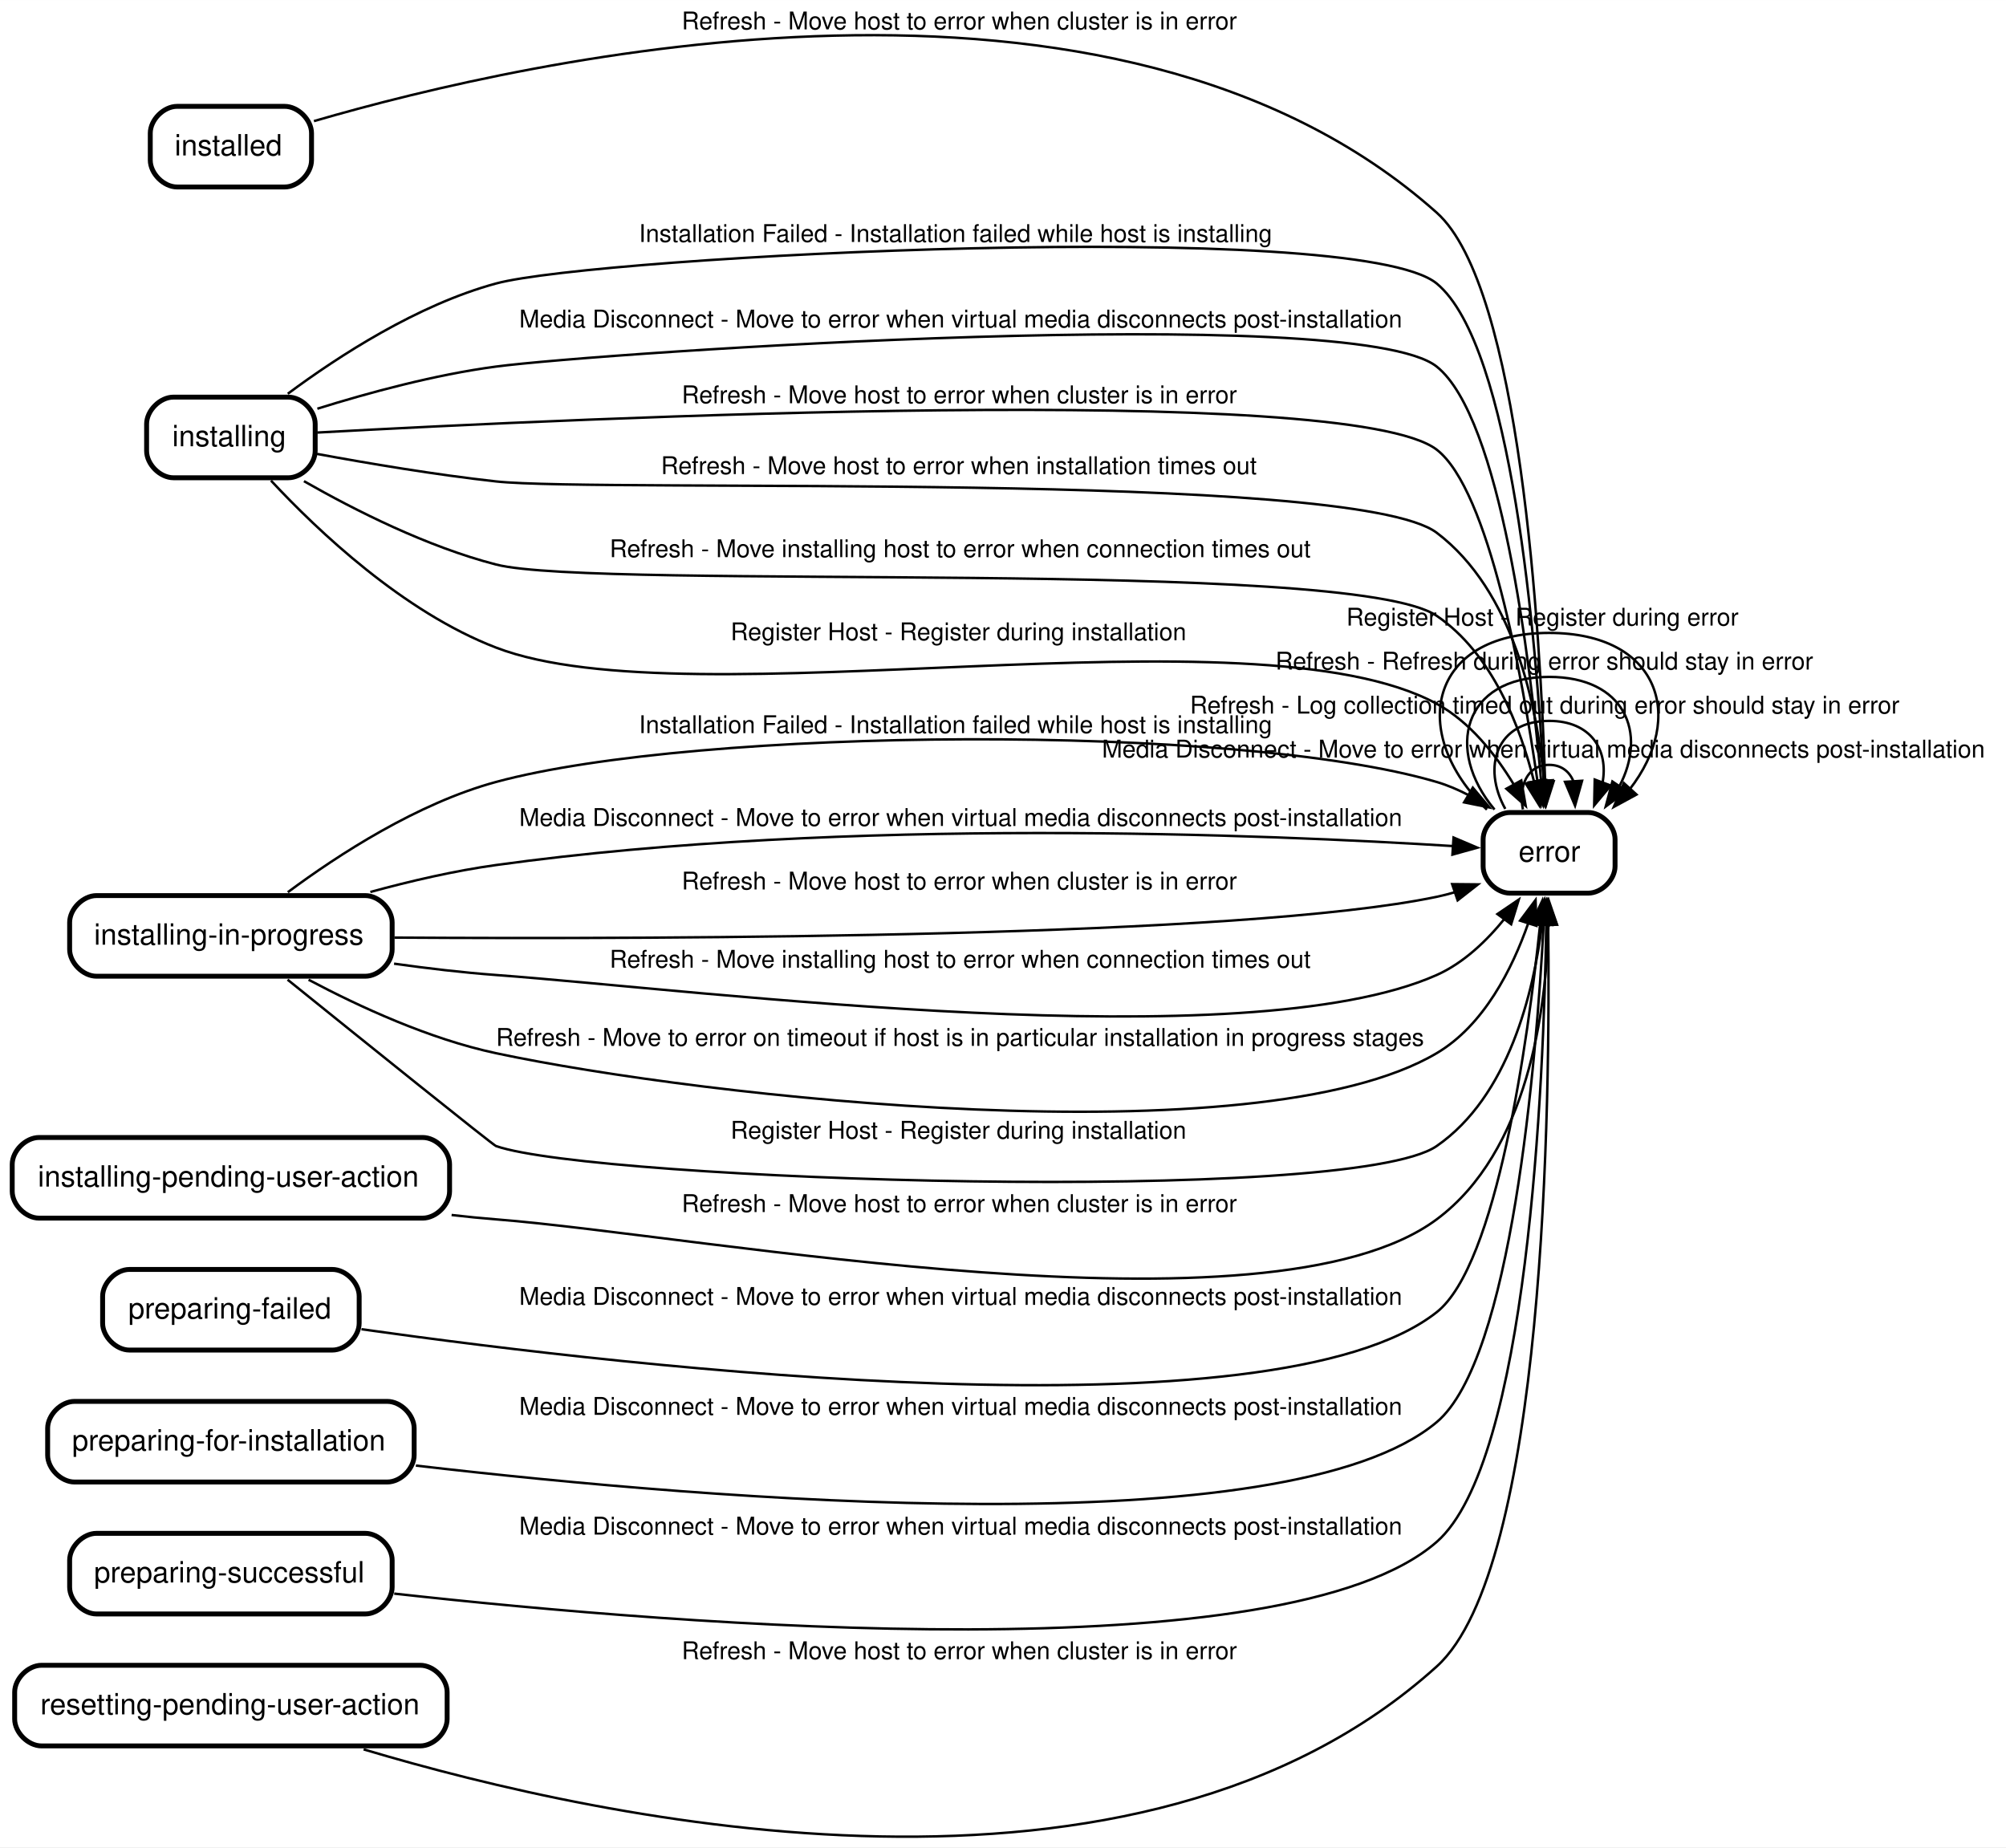
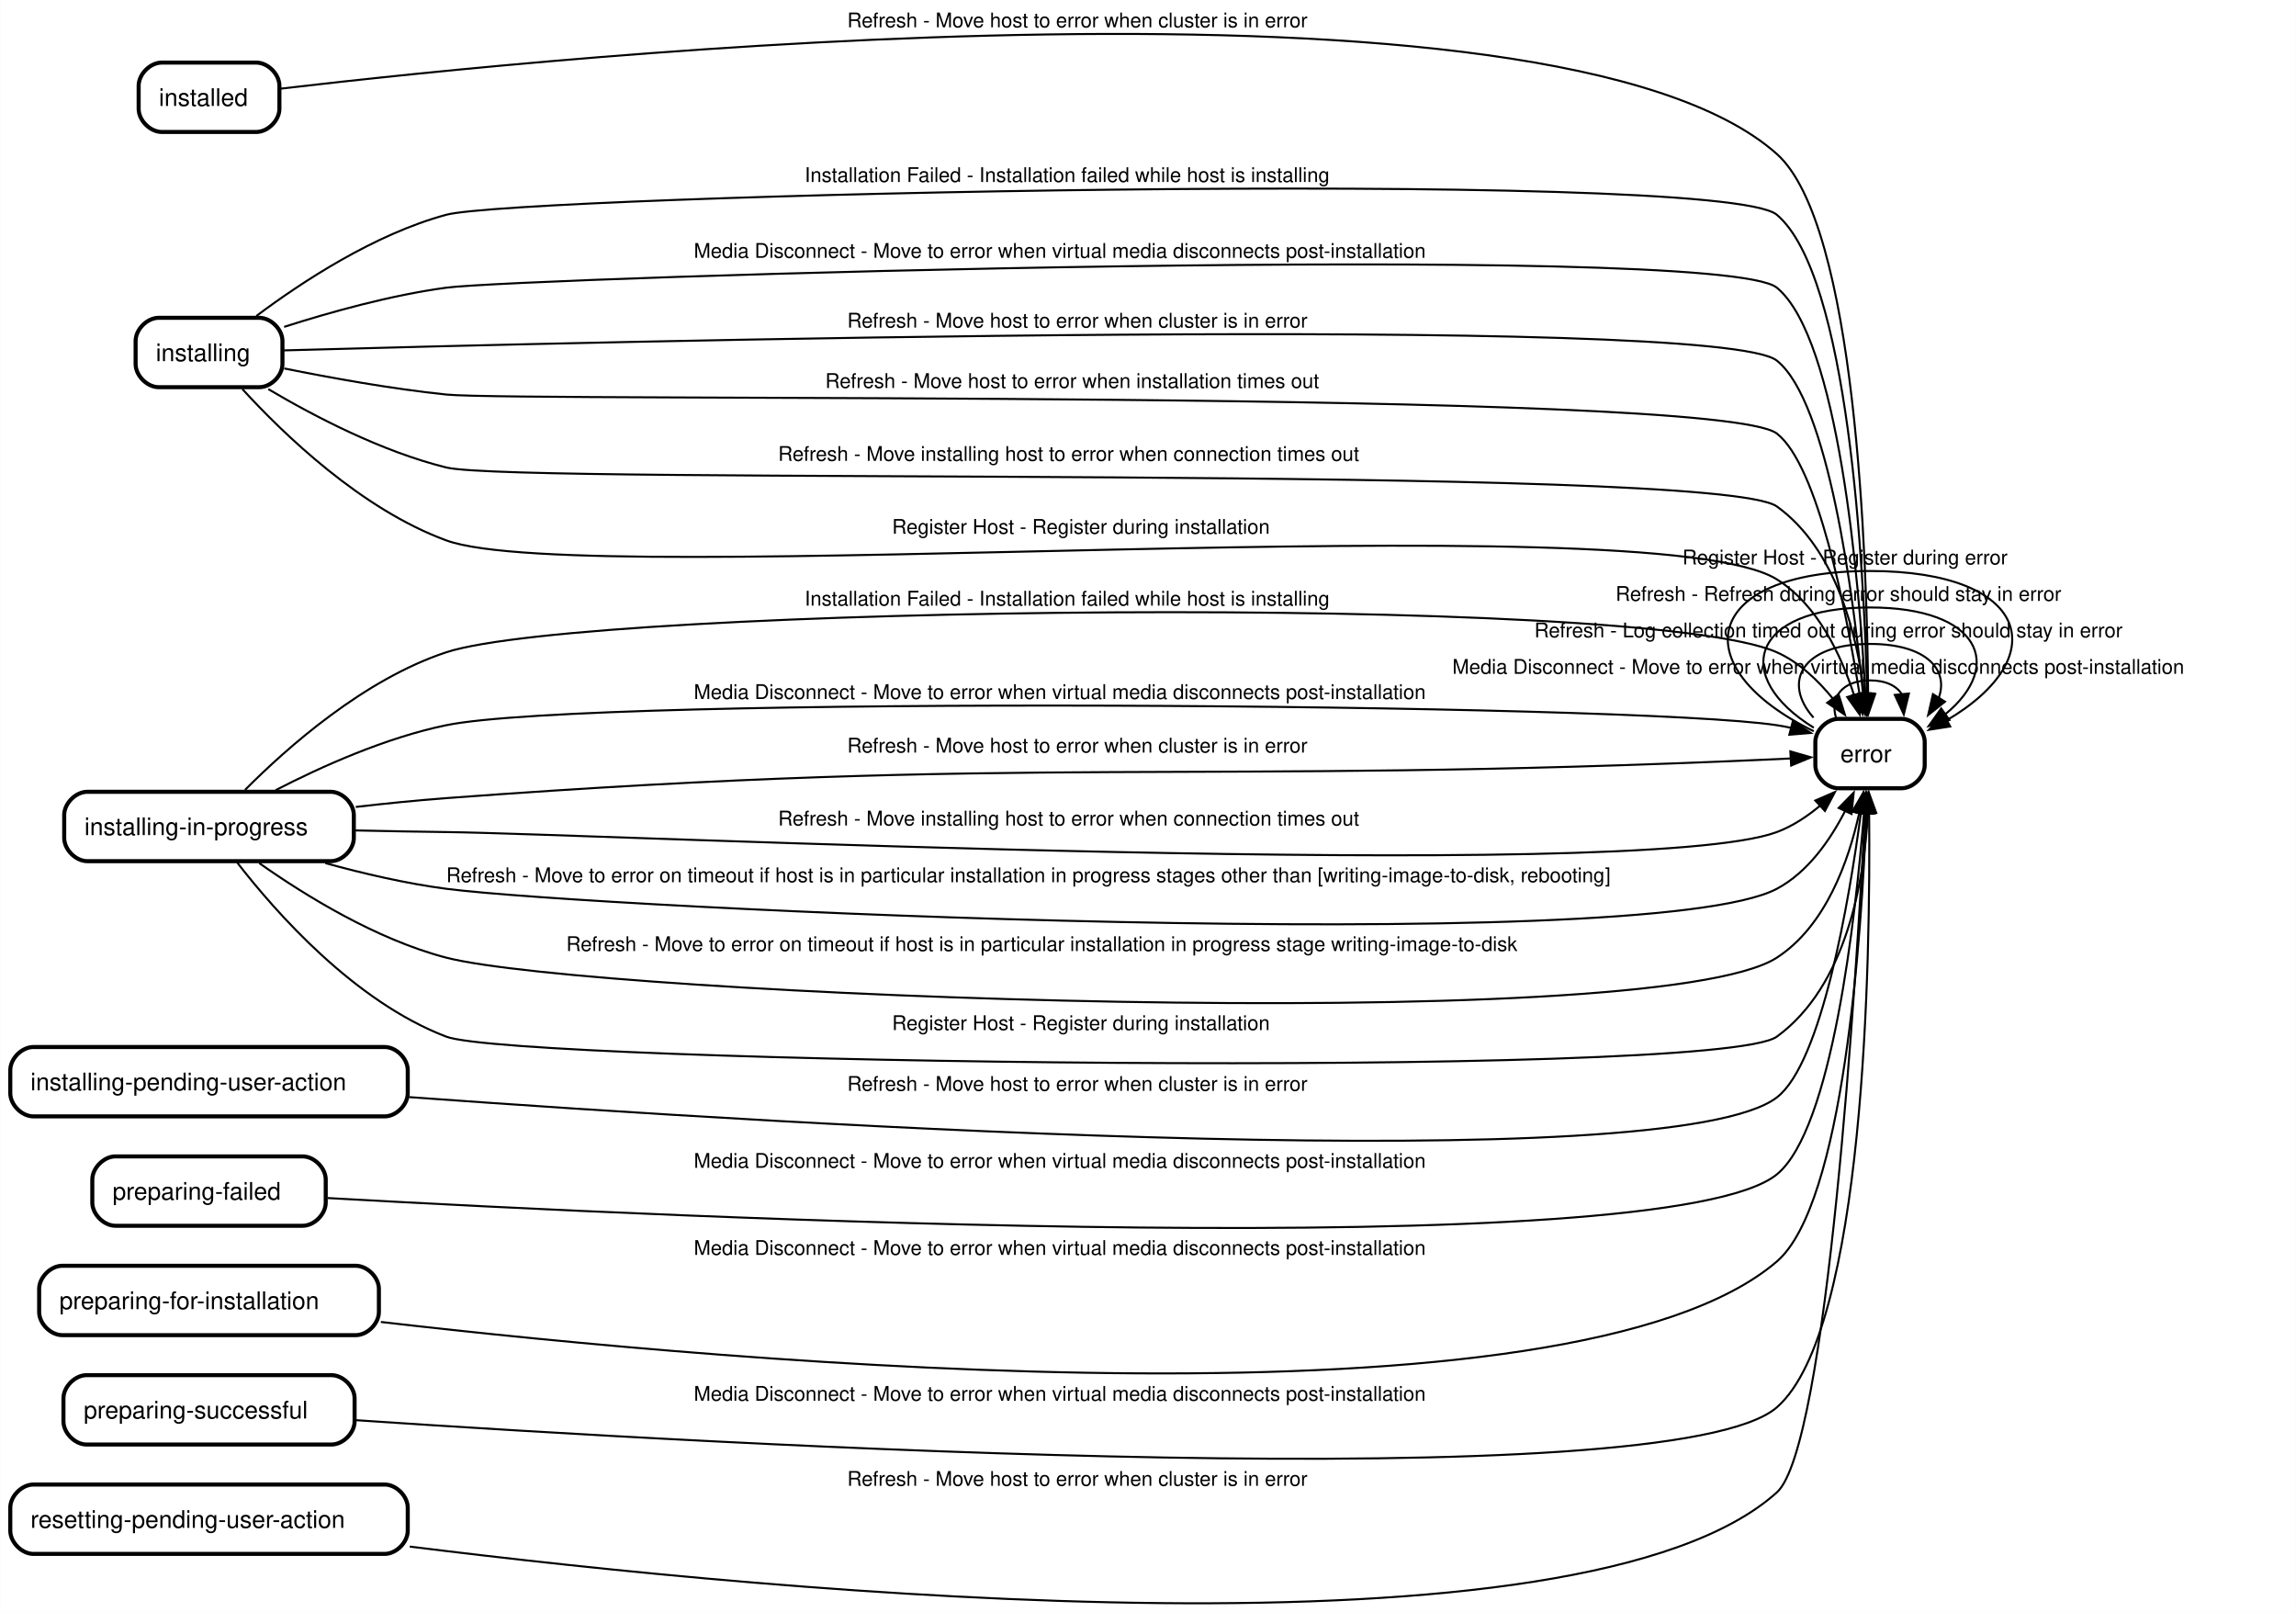
- <svg xmlns="http://www.w3.org/2000/svg" width="821pt" height="756pt" viewBox="0.00 0.00 821.00 755.95">
-   <g id="graph0" class="graph" transform="scale(1 1) rotate(0) translate(4 751.95)">
-     <polygon fill="white" stroke="none" points="-4,4 -4,-751.95 817,-751.95 817,4 -4,4" />
+ <svg xmlns="http://www.w3.org/2000/svg" width="1134pt" height="796pt" viewBox="0.00 0.00 1133.50 795.76">
+   <g id="graph0" class="graph" transform="scale(1 1) rotate(0) translate(4 791.76)">
+     <polygon fill="white" stroke="none" points="-4,4 -4,-791.76 1129.5,-791.76 1129.5,4 -4,4" />
    <g id="node1" class="node state regular">
-       <polygon fill="#ffffff" fill-opacity="0.004" stroke="none" stroke-width="2" points="658,-420.95 602,-420.95 602,-384.95 658,-384.95 658,-420.95" />
-       <text text-anchor="start" x="617.5" y="-399.35" font-family="Helvetica,sans-Serif" font-size="12.00">error</text>
-       <path fill="none" stroke="black" stroke-width="2" d="M614,-386.45C614,-386.45 646,-386.45 646,-386.45 651.5,-386.45 657,-391.95 657,-397.45 657,-397.45 657,-408.45 657,-408.45 657,-413.95 651.5,-419.45 646,-419.45 646,-419.45 614,-419.45 614,-419.45 608.5,-419.45 603,-413.95 603,-408.45 603,-408.45 603,-397.45 603,-397.45 603,-391.95 608.5,-386.45 614,-386.45" />
+       <polygon fill="#ffffff" fill-opacity="0.004" stroke="none" stroke-width="2" points="947.25,-437.86 891.25,-437.86 891.25,-401.61 947.25,-401.61 947.25,-437.86" />
+       <text text-anchor="start" x="904.62" y="-415.46" font-family="Helvetica,sans-Serif" font-size="12.00">error</text>
+       <path fill="none" stroke="black" stroke-width="2" d="M903.67,-402.61C903.67,-402.61 934.83,-402.61 934.83,-402.61 940.54,-402.61 946.25,-408.32 946.25,-414.03 946.25,-414.03 946.25,-425.44 946.25,-425.44 946.25,-431.15 940.54,-436.86 934.83,-436.86 934.83,-436.86 903.67,-436.86 903.67,-436.86 897.96,-436.86 892.25,-431.15 892.25,-425.44 892.25,-425.44 892.25,-414.03 892.25,-414.03 892.25,-408.32 897.96,-402.61 903.67,-402.61" />
+     </g>
+     <g id="edge1" class="edge transition">
+       <path fill="none" stroke="black" d="M902.42,-437.58C899.56,-447.14 905.17,-455.86 919.25,-455.86 927.17,-455.86 932.41,-453.1 934.97,-448.99" />
+       <polygon fill="black" stroke="black" points="938.45,-449.38 935.93,-439.08 931.48,-448.7 938.45,-449.38" />
+       <text text-anchor="start" x="713" y="-459.11" font-family="Helvetica,sans-Serif" font-size="10.00">Media Disconnect - Move to error when virtual media disconnects post-installation   </text>
+     </g>
+     <g id="edge2" class="edge transition">
+       <path fill="none" stroke="black" d="M891.35,-437.47C875.94,-454.81 885.24,-473.86 919.25,-473.86 947.15,-473.86 958.42,-461.04 953.06,-446.87" />
+       <polygon fill="black" stroke="black" points="956.25,-445.35 947.96,-438.76 950.32,-449.08 956.25,-445.35" />
+       <text text-anchor="start" x="753.5" y="-477.11" font-family="Helvetica,sans-Serif" font-size="10.00">Refresh - Log collection timed out during error should stay in error   </text>
+     </g>
+     <g id="edge3" class="edge transition">
+       <path fill="none" stroke="black" d="M891.48,-432.49C850.75,-457.63 860,-491.86 919.25,-491.86 973.41,-491.86 985.79,-463.26 956.42,-439.15" />
+       <polygon fill="black" stroke="black" points="958.44,-436.29 948.26,-433.36 954.39,-442 958.44,-436.29" />
+       <text text-anchor="start" x="793.62" y="-495.11" font-family="Helvetica,sans-Serif" font-size="10.00">Refresh - Refresh during error should stay in error   </text>
+     </g>
+     <g id="edge4" class="edge transition">
+       <path fill="none" stroke="black" d="M891.46,-430.76C826.79,-462.41 836.05,-509.86 919.25,-509.86 997.9,-509.86 1010.48,-467.46 956.99,-436.08" />
+       <polygon fill="black" stroke="black" points="958.84,-433.11 948.37,-431.48 955.54,-439.28 958.84,-433.11" />
+       <text text-anchor="start" x="826.62" y="-513.11" font-family="Helvetica,sans-Serif" font-size="10.00">Register Host - Register during error   </text>
+     </g>
+     <g id="node2" class="node state regular">
+       <polygon fill="#ffffff" fill-opacity="0.004" stroke="none" stroke-width="2" points="134.88,-761.86 63.38,-761.86 63.38,-725.61 134.88,-725.61 134.88,-761.86" />
+       <text text-anchor="start" x="74.38" y="-739.46" font-family="Helvetica,sans-Serif" font-size="12.00">installed</text>
+       <path fill="none" stroke="black" stroke-width="2" d="M75.79,-726.61C75.79,-726.61 122.46,-726.61 122.46,-726.61 128.17,-726.61 133.88,-732.32 133.88,-738.03 133.88,-738.03 133.88,-749.44 133.88,-749.44 133.88,-755.15 128.17,-760.86 122.46,-760.86 122.46,-760.86 75.79,-760.86 75.79,-760.86 70.08,-760.86 64.38,-755.15 64.38,-749.44 64.38,-749.44 64.38,-738.03 64.38,-738.03 64.38,-732.32 70.08,-726.61 75.79,-726.61" />
+     </g>
+     <g id="edge5" class="edge transition">
+       <path fill="none" stroke="black" d="M134.69,-748.01C270.14,-763.95 762.84,-814.16 873.25,-715.73 912.43,-680.81 917.8,-516.81 918.32,-449.1" />
+       <polygon fill="black" stroke="black" points="921.82,-449.15 918.36,-439.14 914.82,-449.12 921.82,-449.15" />
+       <text text-anchor="start" x="414.25" y="-778.26" font-family="Helvetica,sans-Serif" font-size="10.00">Refresh - Move host to error when cluster is in error   </text>
+     </g>
+     <g id="node3" class="node state regular">
+       <polygon fill="#ffffff" fill-opacity="0.004" stroke="none" stroke-width="2" points="136.38,-635.86 61.88,-635.86 61.88,-599.61 136.38,-599.61 136.38,-635.86" />
+       <text text-anchor="start" x="72.88" y="-613.46" font-family="Helvetica,sans-Serif" font-size="12.00">installing</text>
+       <path fill="none" stroke="black" stroke-width="2" d="M74.29,-600.61C74.29,-600.61 123.96,-600.61 123.96,-600.61 129.67,-600.61 135.38,-606.32 135.38,-612.03 135.38,-612.03 135.38,-623.44 135.38,-623.44 135.38,-629.15 129.67,-634.86 123.96,-634.86 123.96,-634.86 74.29,-634.86 74.29,-634.86 68.58,-634.86 62.88,-629.15 62.88,-623.44 62.88,-623.44 62.88,-612.03 62.88,-612.03 62.88,-606.32 68.58,-600.61 74.29,-600.61" />
+     </g>
+     <g id="edge6" class="edge transition">
+       <path fill="none" stroke="black" d="M122.49,-635.75C144.74,-652.43 180.62,-676.07 216.25,-685.73 251.48,-695.29 845.37,-709.29 873.25,-685.73 908.8,-655.69 916.27,-511.97 917.84,-449.19" />
+       <polygon fill="black" stroke="black" points="921.34,-449.35 918.05,-439.28 914.34,-449.2 921.34,-449.35" />
+       <text text-anchor="start" x="393.25" y="-701.91" font-family="Helvetica,sans-Serif" font-size="10.00">Installation Failed - Installation failed while host is installing   </text>
+     </g>
+     <g id="edge7" class="edge transition">
+       <path fill="none" stroke="black" d="M136.21,-630.38C158.88,-637.64 188.9,-646.03 216.25,-649.73 252.42,-654.63 845.07,-672.93 873.25,-649.73 903.76,-624.62 913.88,-505.2 916.98,-449.04" />
+       <polygon fill="black" stroke="black" points="920.47,-449.44 917.48,-439.28 913.48,-449.09 920.47,-449.44" />
+       <text text-anchor="start" x="338.5" y="-664.47" font-family="Helvetica,sans-Serif" font-size="10.00">Media Disconnect - Move to error when virtual media disconnects post-installation   </text>
    </g>
    <g id="edge8" class="edge transition">
-       <path fill="none" stroke="black" d="M619.28,-420.73C617.46,-430.26 621.03,-438.95 630,-438.95 635.04,-438.95 638.38,-436.2 640.01,-432.1" />
-       <polygon fill="black" stroke="black" points="643.5,-432.44 640.62,-422.24 636.51,-432 643.5,-432.44" />
-       <text text-anchor="start" x="447" y="-441.95" font-family="Helvetica,sans-Serif" font-size="10.00">Media Disconnect - Move to error when virtual media disconnects post-installation   </text>
+       <path fill="none" stroke="black" d="M136.13,-618.78C284.75,-622.93 844.16,-636.97 873.25,-613.73 898.65,-593.44 911.02,-498.27 915.79,-449.18" />
+       <polygon fill="black" stroke="black" points="919.27,-449.56 916.71,-439.28 912.3,-448.91 919.27,-449.56" />
+       <text text-anchor="start" x="414.25" y="-630.03" font-family="Helvetica,sans-Serif" font-size="10.00">Refresh - Move host to error when cluster is in error   </text>
+     </g>
+     <g id="edge9" class="edge transition">
+       <path fill="none" stroke="black" d="M136.28,-609.86C159.1,-605.24 189.26,-599.78 216.25,-596.98 252.57,-593.23 844.43,-600.16 873.25,-577.73 893.53,-561.95 907.56,-490.09 914.09,-448.93" />
+       <polygon fill="black" stroke="black" points="917.52,-449.63 915.57,-439.22 910.6,-448.57 917.52,-449.63" />
+       <text text-anchor="start" x="403.38" y="-600.23" font-family="Helvetica,sans-Serif" font-size="10.00">Refresh - Move host to error when installation times out   </text>
+     </g>
+     <g id="edge10" class="edge transition">
+       <path fill="none" stroke="black" d="M128.4,-599.65C151.15,-586.19 184.44,-568.83 216.25,-560.98 251.7,-552.24 843.6,-563.05 873.25,-541.73 902.76,-520.52 912.95,-477.73 916.45,-448.9" />
+       <polygon fill="black" stroke="black" points="919.93,-449.31 917.43,-439.01 912.96,-448.62 919.93,-449.31" />
+       <text text-anchor="start" x="380.12" y="-564.23" font-family="Helvetica,sans-Serif" font-size="10.00">Refresh - Move installing host to error when connection times out   </text>
+     </g>
+     <g id="edge11" class="edge transition">
+       <path fill="none" stroke="black" d="M115.61,-599.66C136.04,-577.31 174.34,-540.36 216.25,-524.98 284.81,-499.83 811.34,-544.47 873.25,-505.73 893.43,-493.11 905.04,-468.23 911.4,-448.46" />
+       <polygon fill="black" stroke="black" points="914.72,-449.58 914.14,-439 907.99,-447.64 914.72,-449.58" />
+       <text text-anchor="start" x="436.38" y="-528.23" font-family="Helvetica,sans-Serif" font-size="10.00">Register Host - Register during installation   </text>
+     </g>
+     <g id="node4" class="node state regular">
+       <polygon fill="#ffffff" fill-opacity="0.004" stroke="none" stroke-width="2" points="171.62,-401.86 26.62,-401.86 26.62,-365.61 171.62,-365.61 171.62,-401.86" />
+       <text text-anchor="start" x="37.62" y="-379.46" font-family="Helvetica,sans-Serif" font-size="12.00">installing-in-progress</text>
+       <path fill="none" stroke="black" stroke-width="2" d="M39.04,-366.61C39.04,-366.61 159.21,-366.61 159.21,-366.61 164.92,-366.61 170.62,-372.32 170.62,-378.03 170.62,-378.03 170.62,-389.44 170.62,-389.44 170.62,-395.15 164.92,-400.86 159.21,-400.86 159.21,-400.86 39.04,-400.86 39.04,-400.86 33.33,-400.86 27.62,-395.15 27.62,-389.44 27.62,-389.44 27.62,-378.03 27.62,-378.03 27.62,-372.32 33.33,-366.61 39.04,-366.61" />
+     </g>
+     <g id="edge12" class="edge transition">
+       <path fill="none" stroke="black" d="M116.92,-401.81C137.83,-422.83 175.75,-456.37 216.25,-469.73 285.57,-492.61 806.56,-499.43 873.25,-469.73 884.29,-464.82 893.76,-455.7 901.12,-446.59" />
+       <polygon fill="black" stroke="black" points="903.72,-448.97 906.86,-438.85 898.1,-444.8 903.72,-448.97" />
+       <text text-anchor="start" x="393.25" y="-492.78" font-family="Helvetica,sans-Serif" font-size="10.00">Installation Failed - Installation failed while host is installing   </text>
+     </g>
+     <g id="edge13" class="edge transition">
+       <path fill="none" stroke="black" d="M132,-401.66C154.7,-413.36 186.37,-427.57 216.25,-433.73 287.75,-448.47 801.08,-444.7 873.25,-433.73 875.59,-433.38 877.97,-432.93 880.36,-432.4" />
+       <polygon fill="black" stroke="black" points="881.17,-435.81 889.97,-429.9 879.41,-429.03 881.17,-435.81" />
+       <text text-anchor="start" x="338.5" y="-446.68" font-family="Helvetica,sans-Serif" font-size="10.00">Media Disconnect - Move to error when virtual media disconnects post-installation   </text>
+     </g>
+     <g id="edge14" class="edge transition">
+       <path fill="none" stroke="black" d="M171.57,-393.38C186.32,-395.08 201.77,-396.65 216.25,-397.73 507.56,-419.52 581.42,-403.8 873.25,-416.98 875.57,-417.09 877.96,-417.21 880.37,-417.33" />
+       <polygon fill="black" stroke="black" points="879.91,-420.81 890.1,-417.88 880.31,-413.82 879.91,-420.81" />
+       <text text-anchor="start" x="414.25" y="-420.23" font-family="Helvetica,sans-Serif" font-size="10.00">Refresh - Move host to error when cluster is in error   </text>
+     </g>
+     <g id="edge15" class="edge transition">
+       <path fill="none" stroke="black" d="M171.36,-381.78C186.19,-381.45 201.73,-381.16 216.25,-380.98 289.24,-380.12 804.81,-355.58 873.25,-380.98 881.09,-383.9 888.48,-388.85 894.92,-394.27" />
+       <polygon fill="black" stroke="black" points="892.23,-396.55 901.95,-400.76 896.98,-391.4 892.23,-396.55" />
+       <text text-anchor="start" x="380.12" y="-384.23" font-family="Helvetica,sans-Serif" font-size="10.00">Refresh - Move installing host to error when connection times out   </text>
+     </g>
+     <g id="edge16" class="edge transition">
+       <path fill="none" stroke="black" d="M156.54,-365.66C175.32,-360.49 196.5,-355.56 216.25,-352.98 288.64,-343.56 808.8,-318.71 873.25,-352.98 888.59,-361.14 899.64,-377.12 906.95,-391.39" />
+       <polygon fill="black" stroke="black" points="903.78,-392.87 911.19,-400.45 910.12,-389.91 903.78,-392.87" />
+       <text text-anchor="start" x="216.25" y="-356.23" font-family="Helvetica,sans-Serif" font-size="10.00">Refresh - Move to error on timeout if host is in particular installation in progress stages other than [writing-image-to-disk, rebooting]   </text>
+     </g>
+     <g id="edge17" class="edge transition">
+       <path fill="none" stroke="black" d="M123.92,-365.65C146.36,-349.82 181.62,-327.99 216.25,-318.98 286.9,-300.62 812,-279.26 873.25,-318.98 897.45,-334.68 908.75,-366.76 913.95,-390.53" />
+       <polygon fill="black" stroke="black" points="910.5,-391.09 915.82,-400.26 917.37,-389.78 910.5,-391.09" />
+       <text text-anchor="start" x="275.5" y="-322.23" font-family="Helvetica,sans-Serif" font-size="10.00">Refresh - Move to error on timeout if host is in particular installation in progress stage writing-image-to-disk   </text>
    </g>
    <g id="edge18" class="edge transition">
-       <path fill="none" stroke="black" d="M612.07,-420.93C602.48,-438.15 608.46,-456.95 630,-456.95 647.17,-456.95 654.45,-445.01 651.84,-431.44" />
-       <polygon fill="black" stroke="black" points="655.23,-430.49 648.45,-422.34 648.67,-432.94 655.23,-430.49" />
-       <text text-anchor="start" x="483" y="-459.95" font-family="Helvetica,sans-Serif" font-size="10.00">Refresh - Log collection timed out during error should stay in error   </text>
+       <path fill="none" stroke="black" d="M113.05,-365.91C132.28,-341.09 171.04,-297.24 216.25,-279.98 250.35,-266.97 843.75,-258.49 873.25,-279.98 907.93,-305.25 916.46,-357.71 918.23,-390.68" />
+       <polygon fill="black" stroke="black" points="914.72,-390.47 918.57,-400.34 921.72,-390.23 914.72,-390.47" />
+       <text text-anchor="start" x="436.38" y="-283.23" font-family="Helvetica,sans-Serif" font-size="10.00">Register Host - Register during installation   </text>
+     </g>
+     <g id="node5" class="node state regular">
+       <polygon fill="#ffffff" fill-opacity="0.004" stroke="none" stroke-width="2" points="198.25,-275.86 0,-275.86 0,-239.61 198.25,-239.61 198.25,-275.86" />
+       <text text-anchor="start" x="11" y="-253.46" font-family="Helvetica,sans-Serif" font-size="12.00">installing-pending-user-action</text>
+       <path fill="none" stroke="black" stroke-width="2" d="M12.42,-240.61C12.42,-240.61 185.83,-240.61 185.83,-240.61 191.54,-240.61 197.25,-246.32 197.25,-252.03 197.25,-252.03 197.25,-263.44 197.25,-263.44 197.25,-269.15 191.54,-274.86 185.83,-274.86 185.83,-274.86 12.42,-274.86 12.42,-274.86 6.71,-274.86 1,-269.15 1,-263.44 1,-263.44 1,-252.03 1,-252.03 1,-246.32 6.71,-240.61 12.42,-240.61" />
    </g>
    <g id="edge19" class="edge transition">
-       <path fill="none" stroke="black" d="M607.67,-420.66C587.27,-445.06 594.71,-474.95 630,-474.95 660.88,-474.95 670.43,-452.07 658.67,-430" />
-       <polygon fill="black" stroke="black" points="661.7,-428.22 653.18,-421.91 655.91,-432.15 661.7,-428.22" />
-       <text text-anchor="start" x="518" y="-477.95" font-family="Helvetica,sans-Serif" font-size="10.00">Refresh - Refresh during error should stay in error   </text>
+       <path fill="none" stroke="black" d="M197.91,-250.13C393.99,-235.83 821.02,-209.8 873.25,-249.98 895.39,-267.02 908.89,-346.66 914.78,-390.54" />
+       <polygon fill="black" stroke="black" points="911.3,-390.91 916.04,-400.39 918.24,-390.02 911.3,-390.91" />
+       <text text-anchor="start" x="414.25" y="-253.23" font-family="Helvetica,sans-Serif" font-size="10.00">Refresh - Move host to error when cluster is in error   </text>
+     </g>
+     <g id="node6" class="node state regular">
+       <polygon fill="#ffffff" fill-opacity="0.004" stroke="none" stroke-width="2" points="157.75,-221.86 40.5,-221.86 40.5,-185.61 157.75,-185.61 157.75,-221.86" />
+       <text text-anchor="start" x="51.5" y="-199.46" font-family="Helvetica,sans-Serif" font-size="12.00">preparing-failed</text>
+       <path fill="none" stroke="black" stroke-width="2" d="M52.92,-186.61C52.92,-186.61 145.33,-186.61 145.33,-186.61 151.04,-186.61 156.75,-192.32 156.75,-198.03 156.75,-198.03 156.75,-209.44 156.75,-209.44 156.75,-215.15 151.04,-220.86 145.33,-220.86 145.33,-220.86 52.92,-220.86 52.92,-220.86 47.21,-220.86 41.5,-215.15 41.5,-209.44 41.5,-209.44 41.5,-198.03 41.5,-198.03 41.5,-192.32 47.21,-186.61 52.92,-186.61" />
+     </g>
+     <g id="edge20" class="edge transition">
+       <path fill="none" stroke="black" d="M157.7,-200.3C327.58,-190.7 818.31,-167.18 873.25,-211.98 900.52,-234.22 912.13,-338.62 916.28,-390.43" />
+       <polygon fill="black" stroke="black" points="912.79,-390.59 917.03,-400.3 919.77,-390.06 912.79,-390.59" />
+       <text text-anchor="start" x="338.5" y="-215.23" font-family="Helvetica,sans-Serif" font-size="10.00">Media Disconnect - Move to error when virtual media disconnects post-installation   </text>
+     </g>
+     <g id="node7" class="node state regular">
+       <polygon fill="#ffffff" fill-opacity="0.004" stroke="none" stroke-width="2" points="184,-167.86 14.25,-167.86 14.25,-131.61 184,-131.61 184,-167.86" />
+       <text text-anchor="start" x="25.25" y="-145.46" font-family="Helvetica,sans-Serif" font-size="12.00">preparing-for-installation</text>
+       <path fill="none" stroke="black" stroke-width="2" d="M26.67,-132.61C26.67,-132.61 171.58,-132.61 171.58,-132.61 177.29,-132.61 183,-138.32 183,-144.03 183,-144.03 183,-155.44 183,-155.44 183,-161.15 177.29,-166.86 171.58,-166.86 171.58,-166.86 26.67,-166.86 26.67,-166.86 20.96,-166.86 15.25,-161.15 15.25,-155.44 15.25,-155.44 15.25,-144.03 15.25,-144.03 15.25,-138.32 20.96,-132.61 26.67,-132.61" />
+     </g>
+     <g id="edge21" class="edge transition">
+       <path fill="none" stroke="black" d="M183.97,-139.12C362.47,-118.48 772.05,-82.16 873.25,-168.98 906.3,-197.34 915.13,-330.46 917.45,-390.38" />
+       <polygon fill="black" stroke="black" points="913.94,-390.27 917.79,-400.15 920.94,-390.03 913.94,-390.27" />
+       <text text-anchor="start" x="338.5" y="-172.23" font-family="Helvetica,sans-Serif" font-size="10.00">Media Disconnect - Move to error when virtual media disconnects post-installation   </text>
+     </g>
+     <g id="node8" class="node state regular">
+       <polygon fill="#ffffff" fill-opacity="0.004" stroke="none" stroke-width="2" points="172,-113.86 26.25,-113.86 26.25,-77.61 172,-77.61 172,-113.86" />
+       <text text-anchor="start" x="37.25" y="-91.46" font-family="Helvetica,sans-Serif" font-size="12.00">preparing-successful</text>
+       <path fill="none" stroke="black" stroke-width="2" d="M38.67,-78.61C38.67,-78.61 159.58,-78.61 159.58,-78.61 165.29,-78.61 171,-84.32 171,-90.03 171,-90.03 171,-101.44 171,-101.44 171,-107.15 165.29,-112.86 159.58,-112.86 159.58,-112.86 38.67,-112.86 38.67,-112.86 32.96,-112.86 27.25,-107.15 27.25,-101.44 27.25,-101.44 27.25,-90.03 27.25,-90.03 27.25,-84.32 32.96,-78.61 38.67,-78.61" />
    </g>
    <g id="edge22" class="edge transition">
-       <path fill="none" stroke="black" d="M604.54,-420.62C572.14,-451.8 580.62,-492.95 630,-492.95 675.13,-492.95 686.1,-458.57 662.91,-428.85" />
-       <polygon fill="black" stroke="black" points="665.78,-426.8 656.48,-421.74 660.59,-431.5 665.78,-426.8" />
-       <text text-anchor="start" x="547" y="-495.95" font-family="Helvetica,sans-Serif" font-size="10.00">Register Host - Register during error   </text>
-     </g>
-     <g id="node2" class="node state regular">
-       <polygon fill="#ffffff" fill-opacity="0.004" stroke="none" stroke-width="2" points="124.5,-709.95 56.5,-709.95 56.5,-673.95 124.5,-673.95 124.5,-709.95" />
-       <text text-anchor="start" x="67.5" y="-688.35" font-family="Helvetica,sans-Serif" font-size="12.00">installed</text>
-       <path fill="none" stroke="black" stroke-width="2" d="M68.5,-675.45C68.5,-675.45 112.5,-675.45 112.5,-675.45 118,-675.45 123.5,-680.95 123.5,-686.45 123.5,-686.45 123.5,-697.45 123.5,-697.45 123.5,-702.95 118,-708.45 112.5,-708.45 112.5,-708.45 68.5,-708.45 68.5,-708.45 63,-708.45 57.5,-702.95 57.5,-697.45 57.5,-697.45 57.5,-686.45 57.5,-686.45 57.5,-680.95 63,-675.45 68.5,-675.45" />
-     </g>
-     <g id="edge11" class="edge transition">
-       <path fill="none" stroke="black" d="M124.49,-702.41C211.9,-727.87 451.8,-782.71 584,-664.95 618.25,-634.44 626.44,-493.38 628.39,-431.82" />
-       <polygon fill="black" stroke="black" points="631.88,-432.23 628.66,-422.14 624.89,-432.03 631.88,-432.23" />
-       <text text-anchor="start" x="275" y="-739.95" font-family="Helvetica,sans-Serif" font-size="10.00">Refresh - Move host to error when cluster is in error   </text>
-     </g>
-     <g id="node3" class="node state regular">
-       <polygon fill="#ffffff" fill-opacity="0.004" stroke="none" stroke-width="2" points="126,-590.95 55,-590.95 55,-554.95 126,-554.95 126,-590.95" />
-       <text text-anchor="start" x="66.5" y="-569.35" font-family="Helvetica,sans-Serif" font-size="12.00">installing</text>
-       <path fill="none" stroke="black" stroke-width="2" d="M67,-556.45C67,-556.45 114,-556.45 114,-556.45 119.5,-556.45 125,-561.95 125,-567.45 125,-567.45 125,-578.45 125,-578.45 125,-583.95 119.5,-589.45 114,-589.45 114,-589.45 67,-589.45 67,-589.45 61.5,-589.45 56,-583.95 56,-578.45 56,-578.45 56,-567.45 56,-567.45 56,-561.95 61.5,-556.45 67,-556.45" />
-     </g>
-     <g id="edge1" class="edge transition">
-       <path fill="none" stroke="black" d="M113.79,-590.83C134.48,-606.2 166.85,-627.22 199,-635.95 240.28,-647.15 551.01,-663.18 584,-635.95 614.93,-610.42 624.84,-488.93 627.82,-432.23" />
-       <polygon fill="black" stroke="black" points="631.31,-432.52 628.29,-422.37 624.31,-432.19 631.31,-432.52" />
-       <text text-anchor="start" x="257.5" y="-652.95" font-family="Helvetica,sans-Serif" font-size="10.00">Installation Failed - Installation failed while host is installing   </text>
-     </g>
-     <g id="edge6" class="edge transition">
-       <path fill="none" stroke="black" d="M125.89,-584.71C146.76,-591.22 174.09,-598.65 199,-601.95 241.41,-607.57 550.58,-628.65 584,-601.95 610.2,-581.01 622.26,-482.14 626.77,-432.11" />
-       <polygon fill="black" stroke="black" points="630.24,-432.56 627.6,-422.3 623.27,-431.97 630.24,-432.56" />
-       <text text-anchor="start" x="208.5" y="-617.95" font-family="Helvetica,sans-Serif" font-size="10.00">Media Disconnect - Move to error when virtual media disconnects post-installation   </text>
-     </g>
-     <g id="edge9" class="edge transition">
-       <path fill="none" stroke="black" d="M125.84,-574.95C231.69,-580.79 548,-595.74 584,-567.95 605.39,-551.44 619.1,-475.04 625.25,-432.22" />
-       <polygon fill="black" stroke="black" points="628.71,-432.75 626.61,-422.37 621.78,-431.79 628.71,-432.75" />
-       <text text-anchor="start" x="275" y="-586.95" font-family="Helvetica,sans-Serif" font-size="10.00">Refresh - Move host to error when cluster is in error   </text>
-     </g>
-     <g id="edge14" class="edge transition">
-       <path fill="none" stroke="black" d="M125.74,-566.21C146.79,-562.32 174.36,-557.67 199,-554.95 241.58,-550.24 549.82,-559.78 584,-533.95 615.5,-510.14 625.11,-462.98 627.94,-432.22" />
-       <polygon fill="black" stroke="black" points="631.42,-432.66 628.64,-422.44 624.44,-432.16 631.42,-432.66" />
-       <text text-anchor="start" x="266.5" y="-557.95" font-family="Helvetica,sans-Serif" font-size="10.00">Refresh - Move host to error when installation times out   </text>
-     </g>
-     <g id="edge15" class="edge transition">
-       <path fill="none" stroke="black" d="M120.4,-555.06C141.38,-543.07 170.9,-528.2 199,-520.95 240.48,-510.24 548.53,-523.98 584,-499.95 606.77,-484.52 618.26,-454.46 623.9,-431.87" />
-       <polygon fill="black" stroke="black" points="627.26,-432.85 626.01,-422.33 620.43,-431.33 627.26,-432.85" />
-       <text text-anchor="start" x="245.5" y="-523.95" font-family="Helvetica,sans-Serif" font-size="10.00">Refresh - Move installing host to error when connection times out   </text>
-     </g>
-     <g id="edge20" class="edge transition">
-       <path fill="none" stroke="black" d="M106.91,-555.29C126.12,-534.67 161.08,-501.53 199,-486.95 278.99,-456.18 508.68,-504.85 584,-463.95 597.55,-456.59 608.13,-443.18 615.61,-430.81" />
-       <polygon fill="black" stroke="black" points="618.63,-432.58 620.43,-422.14 612.51,-429.18 618.63,-432.58" />
-       <text text-anchor="start" x="295" y="-489.95" font-family="Helvetica,sans-Serif" font-size="10.00">Register Host - Register during installation   </text>
-     </g>
-     <g id="node4" class="node state regular">
-       <polygon fill="#ffffff" fill-opacity="0.004" stroke="none" stroke-width="2" points="157.5,-386.95 23.5,-386.95 23.5,-350.95 157.5,-350.95 157.5,-386.95" />
-       <text text-anchor="start" x="34.5" y="-365.35" font-family="Helvetica,sans-Serif" font-size="12.00">installing-in-progress</text>
-       <path fill="none" stroke="black" stroke-width="2" d="M35.5,-352.45C35.5,-352.45 145.5,-352.45 145.5,-352.45 151,-352.45 156.5,-357.95 156.5,-363.45 156.5,-363.45 156.5,-374.45 156.5,-374.45 156.5,-379.95 151,-385.45 145.5,-385.45 145.5,-385.45 35.5,-385.45 35.5,-385.45 30,-385.45 24.5,-379.95 24.5,-374.45 24.5,-374.45 24.5,-363.45 24.5,-363.45 24.5,-357.95 30,-352.45 35.5,-352.45" />
-     </g>
-     <g id="edge2" class="edge transition">
-       <path fill="none" stroke="black" d="M113.79,-386.83C134.48,-402.2 166.85,-423.22 199,-431.95 281.57,-454.36 501.93,-456.1 584,-431.95 588.51,-430.62 593,-428.68 597.3,-426.43" />
-       <polygon fill="black" stroke="black" points="598.78,-429.62 605.6,-421.51 595.21,-423.6 598.78,-429.62" />
-       <text text-anchor="start" x="257.5" y="-451.95" font-family="Helvetica,sans-Serif" font-size="10.00">Installation Failed - Installation failed while host is installing   </text>
-     </g>
-     <g id="edge7" class="edge transition">
-       <path fill="none" stroke="black" d="M147.58,-386.93C163.98,-391.41 182.05,-395.6 199,-397.95 342.55,-417.82 515.64,-410.43 590.93,-405.7" />
-       <polygon fill="black" stroke="black" points="590.9,-409.21 600.65,-405.06 590.44,-402.22 590.9,-409.21" />
-       <text text-anchor="start" x="208.5" y="-413.95" font-family="Helvetica,sans-Serif" font-size="10.00">Media Disconnect - Move to error when virtual media disconnects post-installation   </text>
-     </g>
-     <g id="edge10" class="edge transition">
-       <path fill="none" stroke="black" d="M157.42,-368.26C272.31,-367.54 504.56,-368.31 584,-384.95 586.48,-385.47 588.99,-386.11 591.5,-386.85" />
-       <polygon fill="black" stroke="black" points="590.32,-390.14 600.91,-390.04 592.57,-383.51 590.32,-390.14" />
-       <text text-anchor="start" x="275" y="-387.95" font-family="Helvetica,sans-Serif" font-size="10.00">Refresh - Move host to error when cluster is in error   </text>
-     </g>
-     <g id="edge16" class="edge transition">
-       <path fill="none" stroke="black" d="M157.28,-357.59C171.02,-355.65 185.45,-353.95 199,-352.95 284.32,-346.63 505.84,-318.14 584,-352.95 595.04,-357.87 604.51,-366.98 611.87,-376.09" />
-       <polygon fill="black" stroke="black" points="608.85,-377.89 617.61,-383.83 614.47,-373.72 608.85,-377.89" />
-       <text text-anchor="start" x="245.5" y="-355.95" font-family="Helvetica,sans-Serif" font-size="10.00">Refresh - Move installing host to error when connection times out   </text>
-     </g>
-     <g id="edge17" class="edge transition">
-       <path fill="none" stroke="black" d="M122.3,-351.01C143.17,-339.93 171.81,-326.74 199,-320.95 282.68,-303.11 510.38,-277.37 584,-320.95 603.33,-332.39 614.9,-355.4 621.47,-374.14" />
-       <polygon fill="black" stroke="black" points="618.13,-375.19 624.47,-383.67 624.8,-373.08 618.13,-375.19" />
-       <text text-anchor="start" x="199" y="-323.95" font-family="Helvetica,sans-Serif" font-size="10.00">Refresh - Move to error on timeout if host is in particular installation in progress stages   </text>
-     </g>
-     <g id="edge21" class="edge transition">
-       <path fill="none" stroke="black" d="M113.7,-351.04C144.81,-325.96 197.73,-283.39 199,-282.95 239.37,-268.79 548.84,-258.58 584,-282.95 613.44,-303.35 623.65,-345.55 627.17,-374.07" />
-       <polygon fill="black" stroke="black" points="623.67,-374.24 628.16,-383.84 630.64,-373.54 623.67,-374.24" />
-       <text text-anchor="start" x="295" y="-285.95" font-family="Helvetica,sans-Serif" font-size="10.00">Register Host - Register during installation   </text>
-     </g>
-     <g id="node5" class="node state regular">
-       <polygon fill="#ffffff" fill-opacity="0.004" stroke="none" stroke-width="2" points="181,-287.95 0,-287.95 0,-251.95 181,-251.95 181,-287.95" />
-       <text text-anchor="start" x="11.5" y="-266.35" font-family="Helvetica,sans-Serif" font-size="12.00">installing-pending-user-action</text>
-       <path fill="none" stroke="black" stroke-width="2" d="M12,-253.45C12,-253.45 169,-253.45 169,-253.45 174.5,-253.45 180,-258.95 180,-264.45 180,-264.45 180,-275.45 180,-275.45 180,-280.95 174.5,-286.45 169,-286.45 169,-286.45 12,-286.45 12,-286.45 6.5,-286.45 1,-280.95 1,-275.45 1,-275.45 1,-264.45 1,-264.45 1,-258.95 6.5,-253.45 12,-253.45" />
-     </g>
-     <g id="edge13" class="edge transition">
-       <path fill="none" stroke="black" d="M180.83,-254.73C186.97,-254.02 193.07,-253.41 199,-252.95 284.29,-246.25 515.36,-201.88 584,-252.95 621.37,-280.75 628.87,-338.51 629.75,-373.68" />
-       <polygon fill="black" stroke="black" points="626.25,-373.61 629.82,-383.58 633.25,-373.56 626.25,-373.61" />
-       <text text-anchor="start" x="275" y="-255.95" font-family="Helvetica,sans-Serif" font-size="10.00">Refresh - Move host to error when cluster is in error   </text>
-     </g>
-     <g id="node6" class="node state regular">
-       <polygon fill="#ffffff" fill-opacity="0.004" stroke="none" stroke-width="2" points="144,-233.95 37,-233.95 37,-197.95 144,-197.95 144,-233.95" />
-       <text text-anchor="start" x="48.5" y="-212.35" font-family="Helvetica,sans-Serif" font-size="12.00">preparing-failed</text>
-       <path fill="none" stroke="black" stroke-width="2" d="M49,-199.45C49,-199.45 132,-199.45 132,-199.45 137.5,-199.45 143,-204.95 143,-210.45 143,-210.45 143,-221.45 143,-221.45 143,-226.95 137.5,-232.45 132,-232.45 132,-232.45 49,-232.45 49,-232.45 43.5,-232.45 38,-226.95 38,-221.45 38,-221.45 38,-210.45 38,-210.45 38,-204.95 43.5,-199.45 49,-199.45" />
-     </g>
-     <g id="edge4" class="edge transition">
-       <path fill="none" stroke="black" d="M143.94,-207.98C256.66,-192.09 517.21,-162.25 584,-214.95 608.66,-234.4 621.32,-325.94 626.34,-373.73" />
-       <polygon fill="black" stroke="black" points="622.85,-374.03 627.33,-383.63 629.82,-373.33 622.85,-374.03" />
-       <text text-anchor="start" x="208.5" y="-217.95" font-family="Helvetica,sans-Serif" font-size="10.00">Media Disconnect - Move to error when virtual media disconnects post-installation   </text>
-     </g>
-     <g id="node7" class="node state regular">
-       <polygon fill="#ffffff" fill-opacity="0.004" stroke="none" stroke-width="2" points="166.5,-179.95 14.5,-179.95 14.5,-143.95 166.5,-143.95 166.5,-179.95" />
-       <text text-anchor="start" x="25.5" y="-158.35" font-family="Helvetica,sans-Serif" font-size="12.00">preparing-for-installation</text>
-       <path fill="none" stroke="black" stroke-width="2" d="M26.5,-145.45C26.5,-145.45 154.5,-145.45 154.5,-145.45 160,-145.45 165.5,-150.95 165.5,-156.45 165.5,-156.45 165.5,-167.45 165.5,-167.45 165.5,-172.95 160,-178.45 154.5,-178.45 154.5,-178.45 26.5,-178.45 26.5,-178.45 21,-178.45 15.5,-172.95 15.5,-167.45 15.5,-167.45 15.5,-156.45 15.5,-156.45 15.5,-150.95 21,-145.45 26.5,-145.45" />
-     </g>
-     <g id="edge3" class="edge transition">
-       <path fill="none" stroke="black" d="M166.2,-152.18C288.19,-137.97 522.75,-118.55 584,-169.95 614.73,-195.73 624.74,-317.08 627.78,-373.71" />
-       <polygon fill="black" stroke="black" points="624.28,-373.74 628.27,-383.56 631.27,-373.4 624.28,-373.74" />
-       <text text-anchor="start" x="208.5" y="-172.95" font-family="Helvetica,sans-Serif" font-size="10.00">Media Disconnect - Move to error when virtual media disconnects post-installation   </text>
-     </g>
-     <g id="node8" class="node state regular">
-       <polygon fill="#ffffff" fill-opacity="0.004" stroke="none" stroke-width="2" points="157.5,-125.95 23.5,-125.95 23.5,-89.95 157.5,-89.95 157.5,-125.95" />
-       <text text-anchor="start" x="34.5" y="-104.35" font-family="Helvetica,sans-Serif" font-size="12.00">preparing-successful</text>
-       <path fill="none" stroke="black" stroke-width="2" d="M35.5,-91.45C35.5,-91.45 145.5,-91.45 145.5,-91.45 151,-91.45 156.5,-96.95 156.5,-102.45 156.5,-102.45 156.5,-113.45 156.5,-113.45 156.5,-118.95 151,-124.45 145.5,-124.45 145.5,-124.45 35.5,-124.45 35.5,-124.45 30,-124.45 24.5,-118.95 24.5,-113.45 24.5,-113.45 24.5,-102.45 24.5,-102.45 24.5,-96.95 30,-91.45 35.5,-91.45" />
-     </g>
-     <g id="edge5" class="edge transition">
-       <path fill="none" stroke="black" d="M157.34,-99.78C276.73,-86.53 522.32,-66.91 584,-120.95 621.4,-153.71 627.82,-308.24 628.84,-373.62" />
-       <polygon fill="black" stroke="black" points="625.34,-373.62 628.96,-383.58 632.34,-373.54 625.34,-373.62" />
-       <text text-anchor="start" x="208.5" y="-123.95" font-family="Helvetica,sans-Serif" font-size="10.00">Media Disconnect - Move to error when virtual media disconnects post-installation   </text>
+       <path fill="none" stroke="black" d="M171.78,-90.62C353.42,-78.37 821.21,-51.62 873.25,-96.98 916.89,-135.03 919.51,-318.52 918.81,-390.59" />
+       <polygon fill="black" stroke="black" points="915.31,-390.37 918.68,-400.42 922.31,-390.46 915.31,-390.37" />
+       <text text-anchor="start" x="338.5" y="-100.23" font-family="Helvetica,sans-Serif" font-size="10.00">Media Disconnect - Move to error when virtual media disconnects post-installation   </text>
    </g>
    <g id="node9" class="node state regular">
-       <polygon fill="#ffffff" fill-opacity="0.004" stroke="none" stroke-width="2" points="180,-71.95 1,-71.95 1,-35.95 180,-35.95 180,-71.95" />
-       <text text-anchor="start" x="12.5" y="-50.35" font-family="Helvetica,sans-Serif" font-size="12.00">resetting-pending-user-action</text>
-       <path fill="none" stroke="black" stroke-width="2" d="M13,-37.45C13,-37.45 168,-37.45 168,-37.45 173.5,-37.45 179,-42.95 179,-48.45 179,-48.45 179,-59.45 179,-59.45 179,-64.95 173.5,-70.45 168,-70.45 168,-70.45 13,-70.45 13,-70.45 7.5,-70.45 2,-64.95 2,-59.45 2,-59.45 2,-48.45 2,-48.45 2,-42.95 7.5,-37.45 13,-37.45" />
+       <polygon fill="#ffffff" fill-opacity="0.004" stroke="none" stroke-width="2" points="198.25,-59.86 0,-59.86 0,-23.61 198.25,-23.61 198.25,-59.86" />
+       <text text-anchor="start" x="11" y="-37.46" font-family="Helvetica,sans-Serif" font-size="12.00">resetting-pending-user-action</text>
+       <path fill="none" stroke="black" stroke-width="2" d="M12.42,-24.61C12.42,-24.61 185.83,-24.61 185.83,-24.61 191.54,-24.61 197.25,-30.32 197.25,-36.03 197.25,-36.03 197.25,-47.44 197.25,-47.44 197.25,-53.15 191.54,-58.86 185.83,-58.86 185.83,-58.86 12.42,-58.86 12.42,-58.86 6.71,-58.86 1,-53.15 1,-47.44 1,-47.44 1,-36.03 1,-36.03 1,-30.32 6.71,-24.61 12.42,-24.61" />
    </g>
-     <g id="edge12" class="edge transition">
-       <path fill="none" stroke="black" d="M144.81,-36.04C244.89,-6.15 461.78,40.42 584,-69.95 628.5,-110.13 630.55,-300.48 629.63,-373.94" />
-       <polygon fill="black" stroke="black" points="626.14,-373.5 629.48,-383.56 633.14,-373.61 626.14,-373.5" />
-       <text text-anchor="start" x="275" y="-72.95" font-family="Helvetica,sans-Serif" font-size="10.00">Refresh - Move host to error when cluster is in error   </text>
+     <g id="edge23" class="edge transition">
+       <path fill="none" stroke="black" d="M198.24,-28.23C383.89,-5.05 776.63,31.93 873.25,-54.98 898.15,-77.38 912.47,-308.37 916.82,-390.75" />
+       <polygon fill="black" stroke="black" points="913.31,-390.68 917.32,-400.48 920.3,-390.32 913.31,-390.68" />
+       <text text-anchor="start" x="414.25" y="-58.23" font-family="Helvetica,sans-Serif" font-size="10.00">Refresh - Move host to error when cluster is in error   </text>
    </g>
  </g>
</svg>
